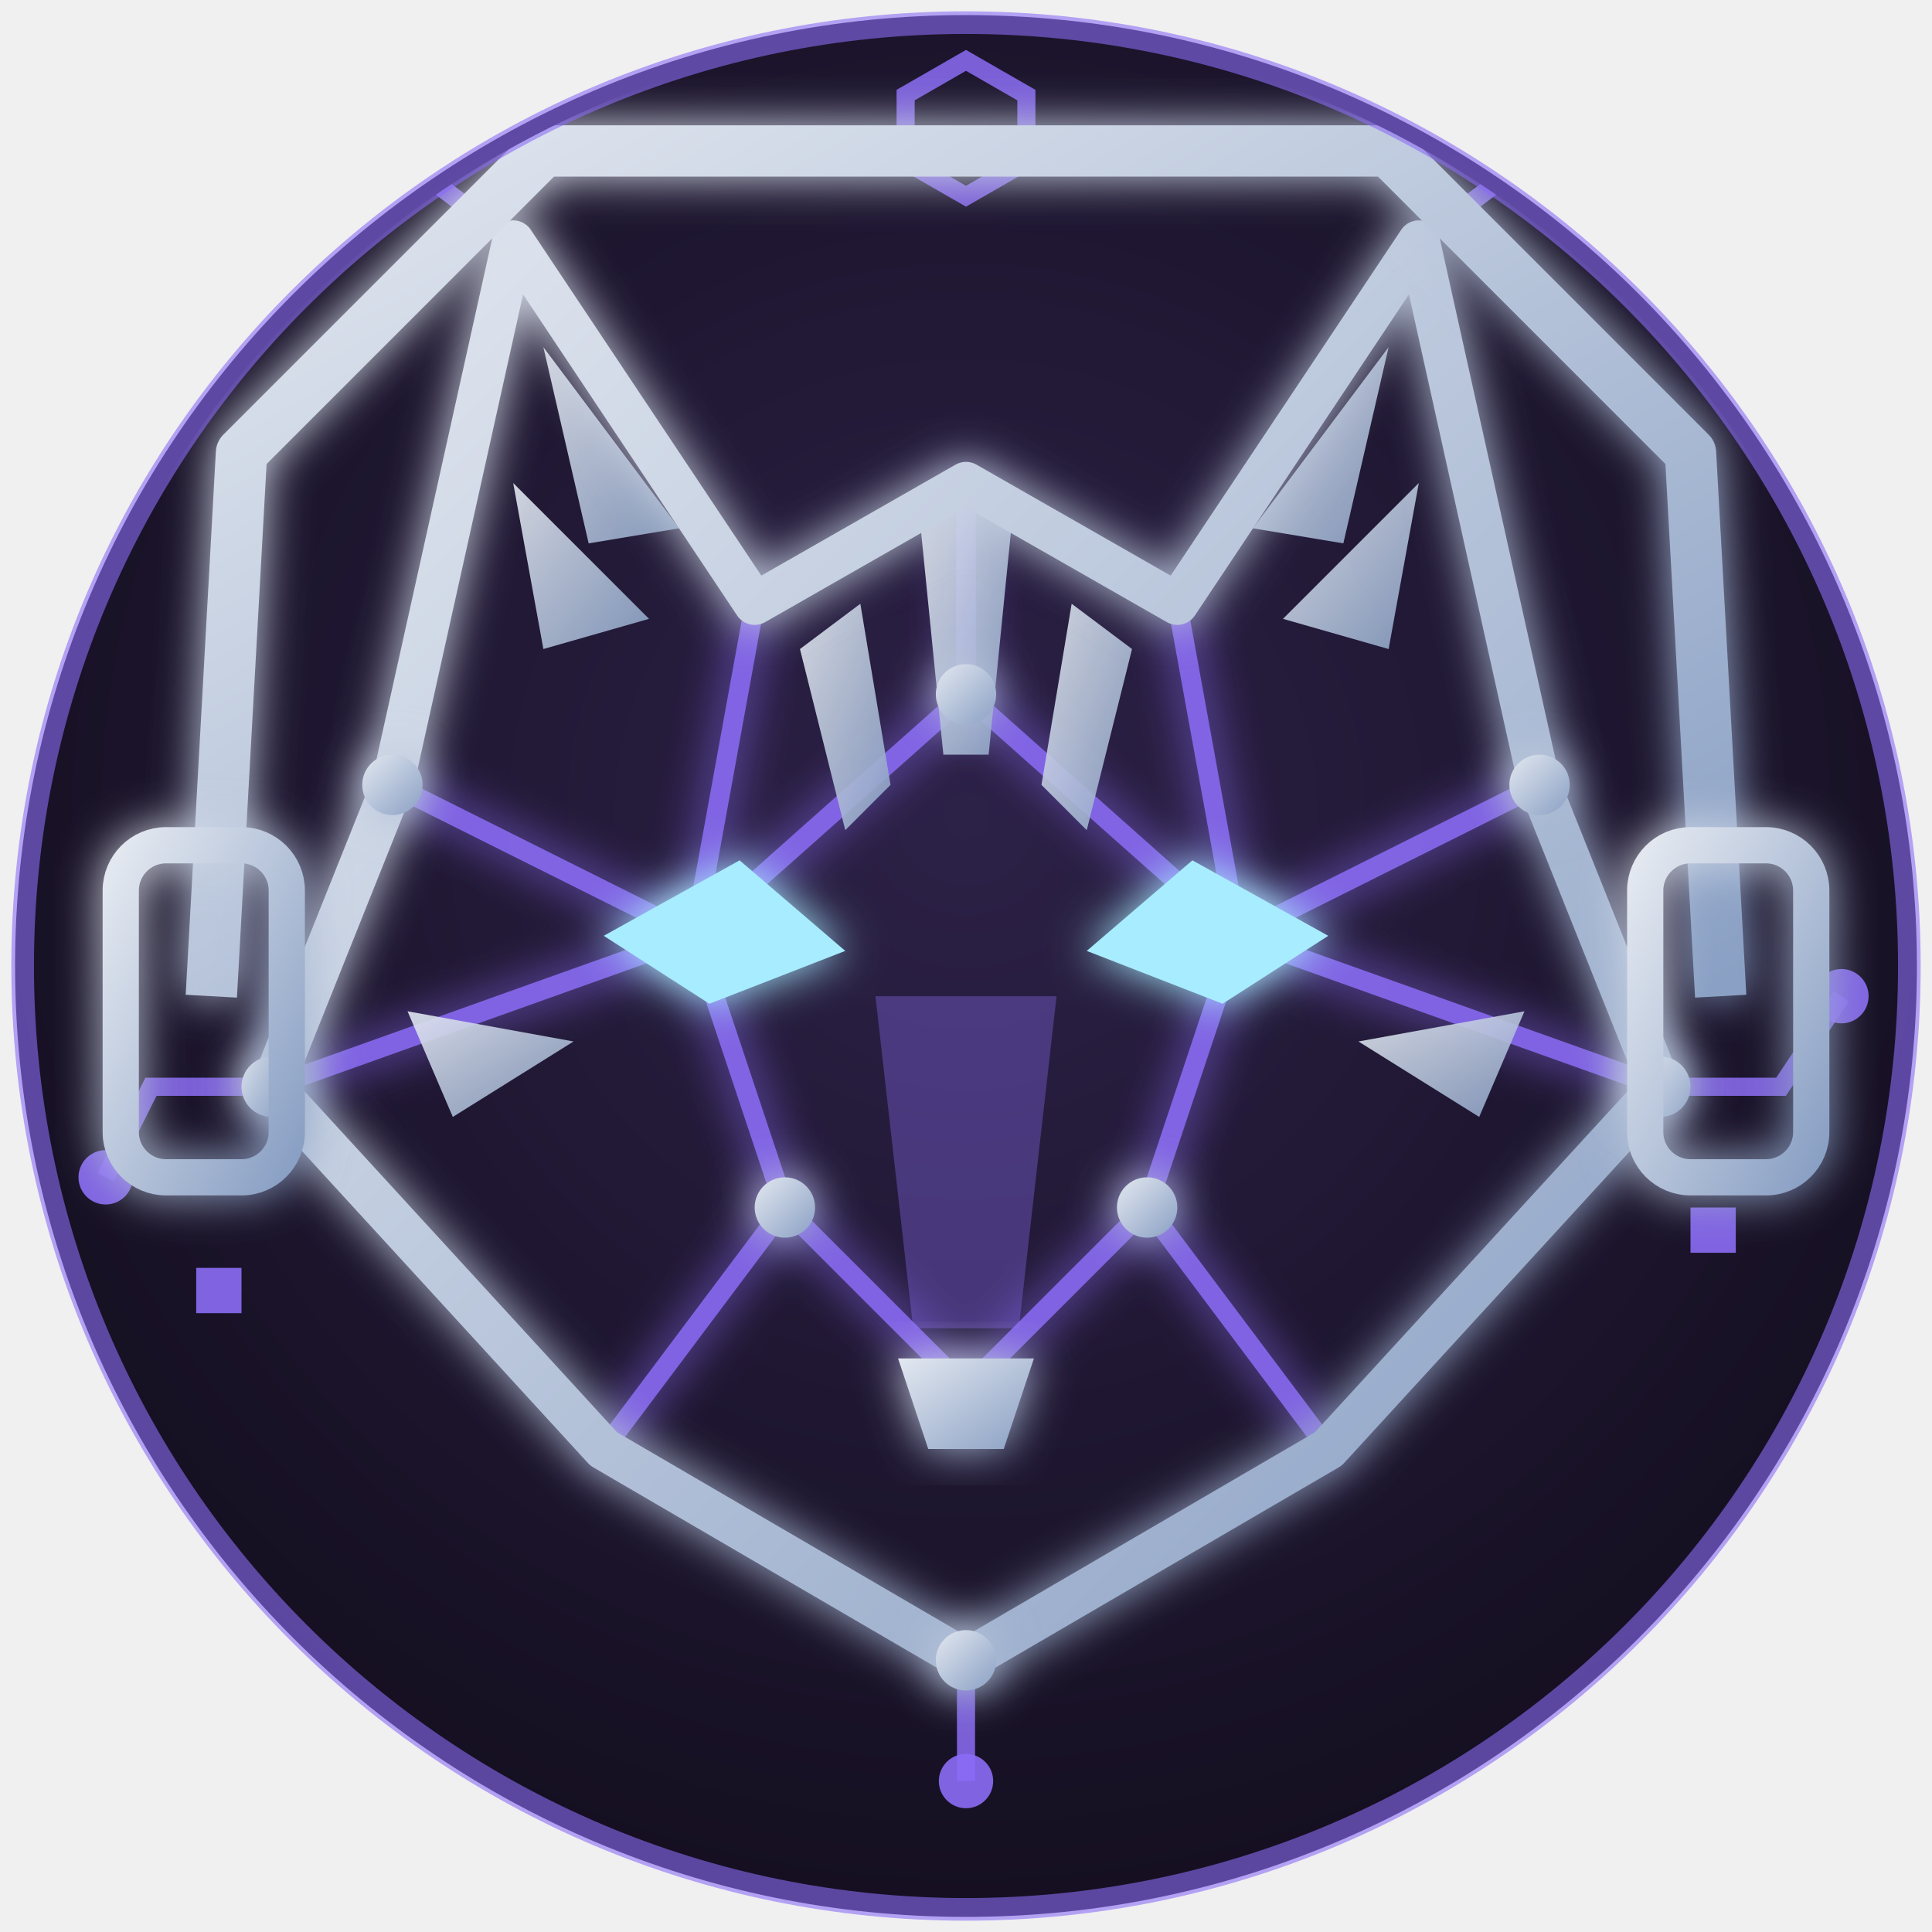
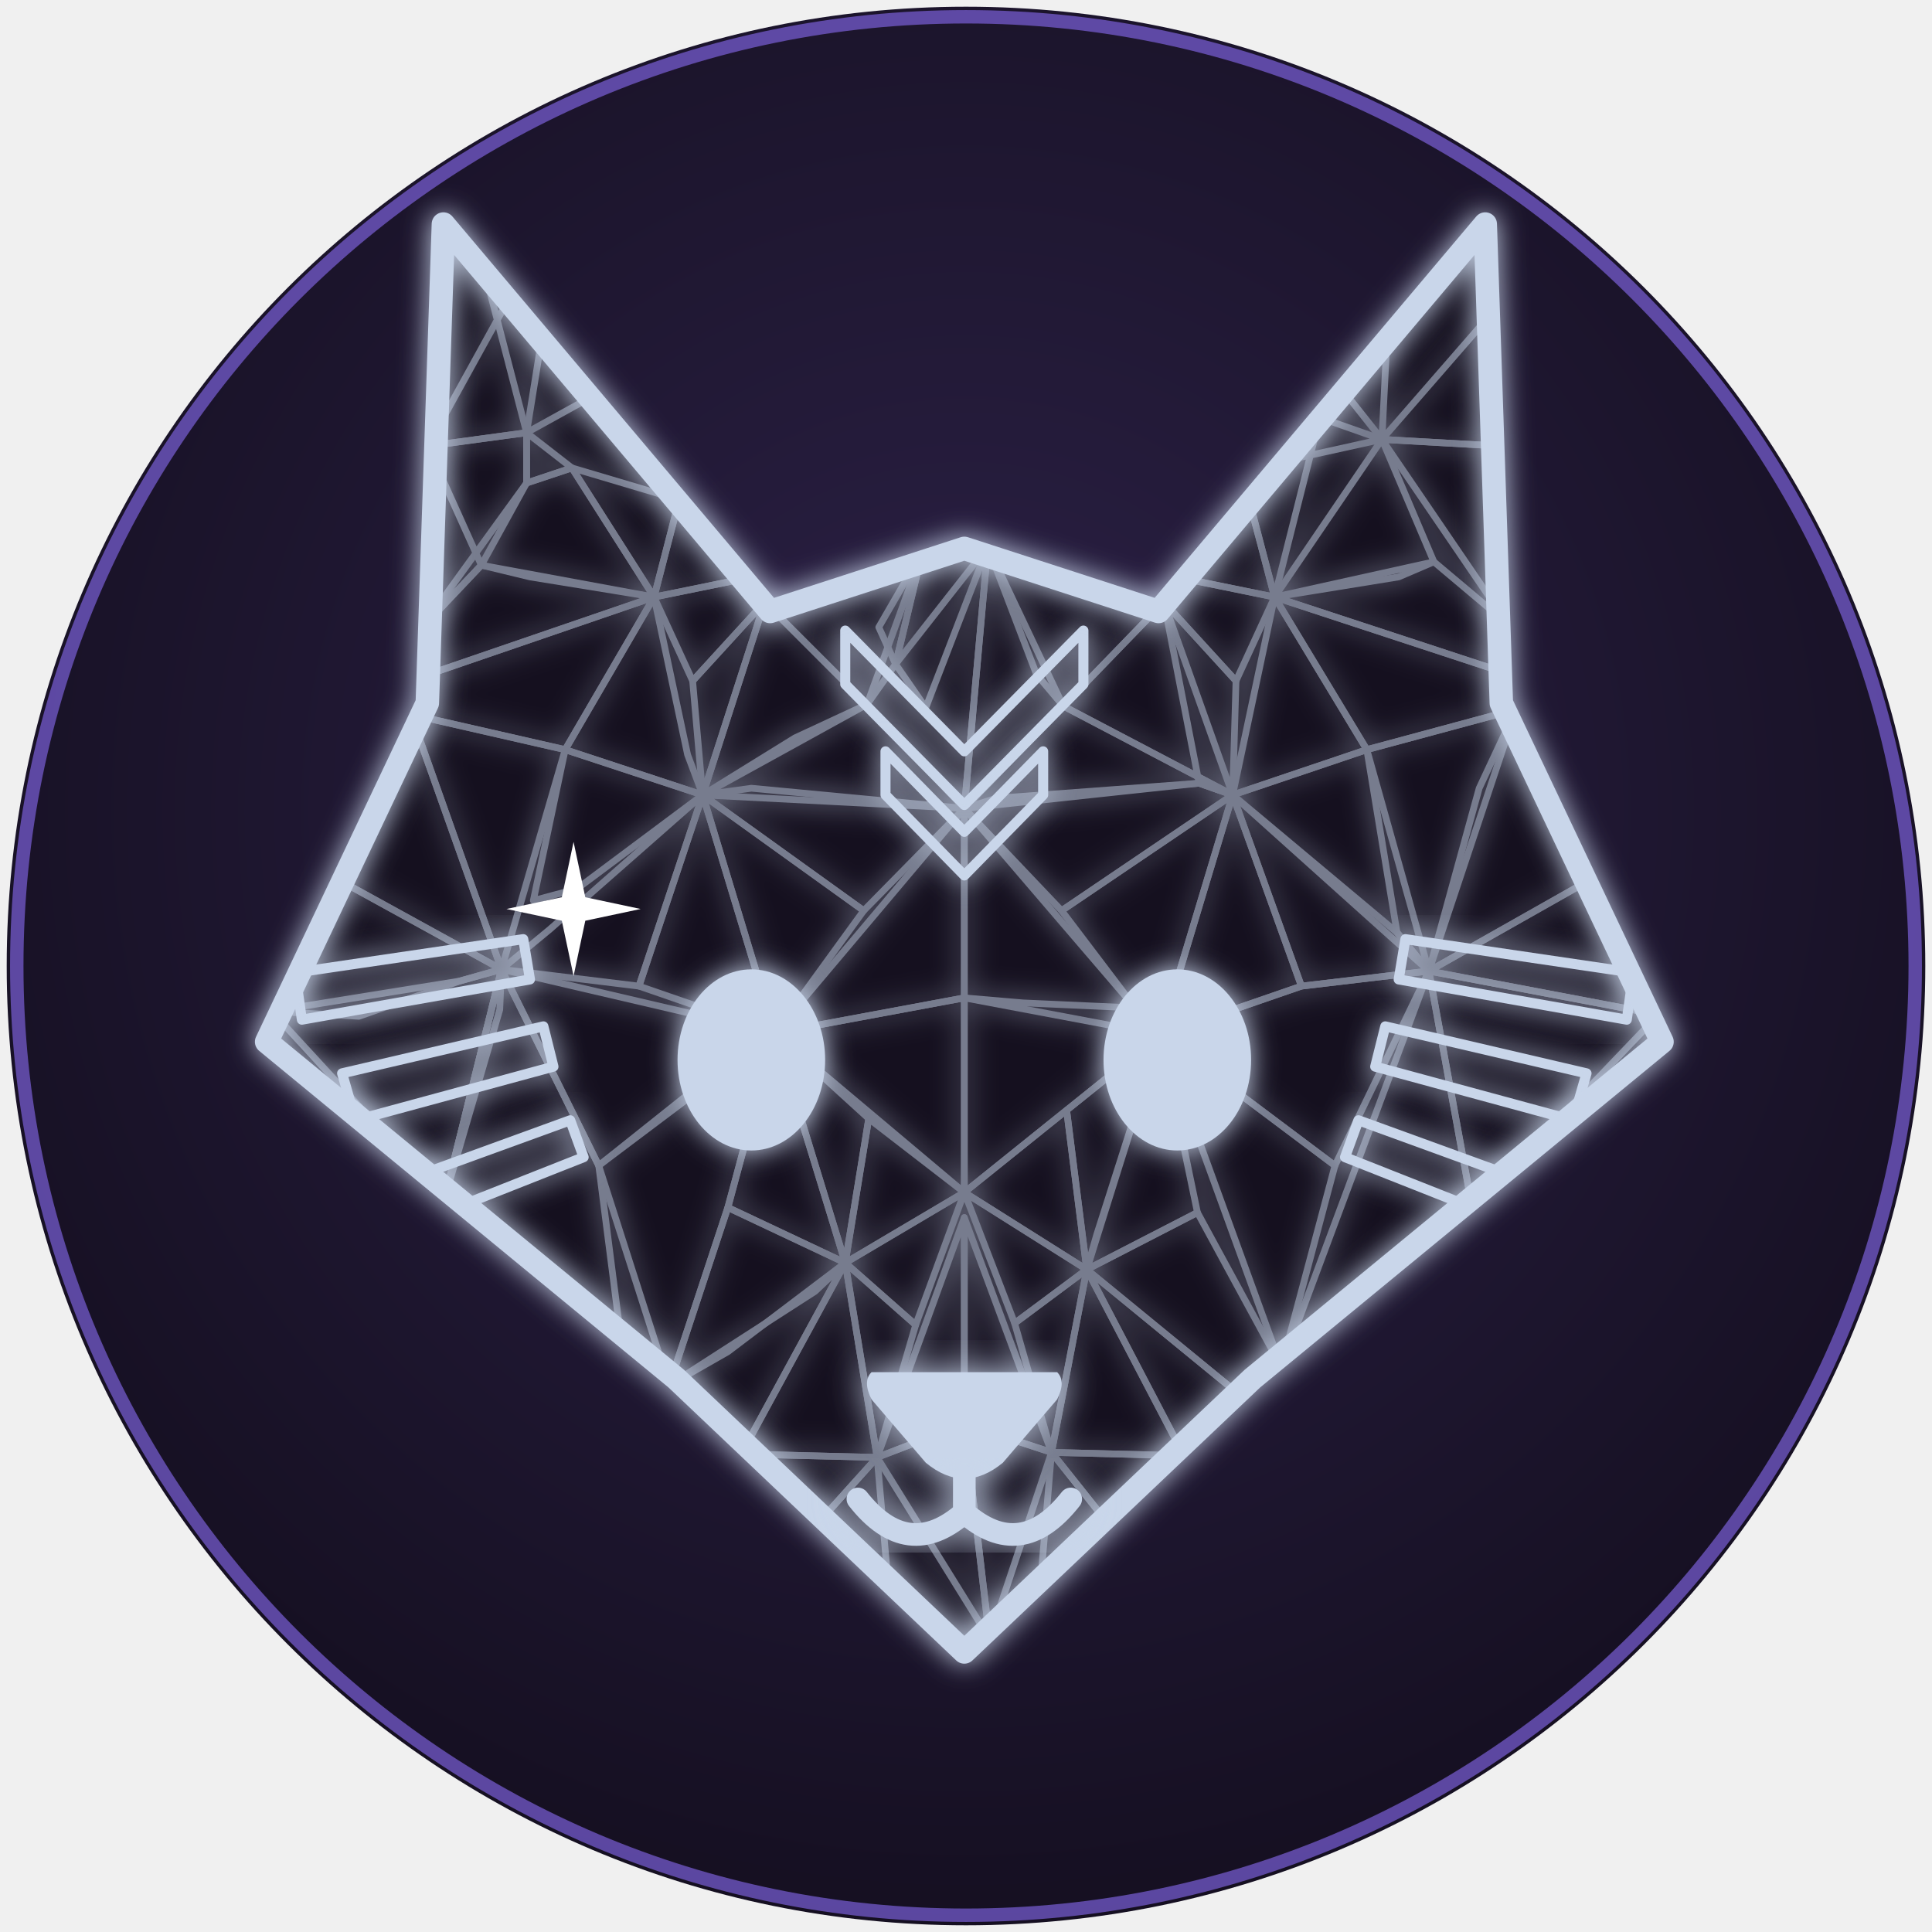
- <svg xmlns="http://www.w3.org/2000/svg" viewBox="0 0 128 128" role="img" aria-label="Lobinho">
+ <svg xmlns="http://www.w3.org/2000/svg" viewBox="-38 -28 576 576" role="img" aria-label="Lobinho">
  <defs>
    <clipPath id="c-neon-lobinho">
-       <circle cx="64" cy="64" r="62" />
+       <circle cx="250" cy="260" r="286" />
    </clipPath>
-     <radialGradient id="bg-neon-lobinho" cx="50%" cy="42%" r="65%">
+     <clipPath id="head">
+       <polygon points="94.2,38.8 191.6,154.3 249.5,135.5 307.4,154.3 404.8,38.8 409.6,181.6 457.5,282.6 335.4,383 249.5,464.5 163.6,383 41.5,282.6 89.4,181.6" />
+     </clipPath>
+     <radialGradient id="bg" cx="50%" cy="42%" r="65%">
      <stop offset="0" stop-color="#2c2147" />
      <stop offset="1" stop-color="#120d1c" />
    </radialGradient>
-     <linearGradient id="l-neon-lobinho" x1="0" y1="0" x2="1" y2="1">
-       <stop offset="0" stop-color="#e3e8f0" />
-       <stop offset="1" stop-color="#8aa0c4" />
-     </linearGradient>
-     <filter id="g-neon-lobinho" x="-40%" y="-40%" width="180%" height="180%">
-       <feGaussianBlur stdDeviation="1.5" result="b" />
+     <filter id="glow" x="-30%" y="-30%" width="160%" height="160%">
+       <feGaussianBlur stdDeviation="4" result="b" />
      <feMerge>
        <feMergeNode in="b" />
        <feMergeNode in="SourceGraphic" />
      </feMerge>
    </filter>
  </defs>
-   <circle cx="64" cy="64" r="63" fill="url(#bg-neon-lobinho)" />
  <g clip-path="url(#c-neon-lobinho)">
-     <g stroke="#8b6cf5" stroke-width="1.2" fill="none" opacity="0.85">
-       <path d="M110 72 L118 72 L122 66" />
-       <path d="M18 72 L10 72 L7 78" />
-       <path d="M64 110 L64 118" />
-       <path d="M94 16 L102 10 L110 12" />
-       <path d="M34 16 L26 10 L18 12" />
-       <polygon points="64,4 68,6.3 68,10.7 64,13 60,10.7 60,6.3" />
+     <circle cx="250" cy="260" r="286" fill="url(#bg)" />
+     <polygon points="94.2,38.8 191.6,154.3 249.5,135.5 307.4,154.3 404.8,38.8 409.6,181.6 457.5,282.6 335.4,383 249.5,464.5 163.6,383 41.5,282.6 89.4,181.6" fill="#15101f" />
+     <g clip-path="url(#head)" fill="none" stroke="#c9d6ea" stroke-width="2" stroke-linejoin="round" opacity="0.55" filter="url(#glow)">
+       <polygon points="111.5,261 193,280 140.5,319.5" />
+       <polygon points="308,280.5 350,266 388,261.5 360,319.5" />
+       <polygon points="140.5,319.5 175,292 193,280 179,332 161.5,385" />
+       <polygon points="308,280.5 360,319.5 344,379.5" />
+       <polygon points="94.5,329.5 111.5,261 140.5,319.5 147.5,374 100.5,334.5" />
+       <polygon points="43,273.5 69,275 99,264.5 111.5,261 94.5,329.5" />
+       <polygon points="388,261.5 456.5,274.5 401,332.5" />
+       <polygon points="344,379.5 388,261.5 401,332.5" />
+       <polygon points="193,280 249.5,269.5 249.5,327.5" />
+       <polygon points="249.5,269.5 308,280.5 280,303 249.5,327.5" />
+       <polygon points="193,280 249.5,213 249.5,269.5" />
+       <polygon points="249.5,213 300.5,272.5 267,271 249.5,269.5" />
+       <polygon points="171.5,209 219.5,243.5 193,280" />
+       <polygon points="329.5,209 369.5,195.5 378.5,250 388,261.5" />
+       <polygon points="369.5,195.5 414,183.5 388,261.5" />
+       <polygon points="84.5,185 130.5,195.5 111.5,261" />
+       <polygon points="171.5,209 249.5,213 219.5,243.5" />
+       <polygon points="249.5,213 319.5,205.5 329.5,209 278.5,243.5" />
+       <polygon points="278.5,243.5 329.5,209 308,280.5 300.5,272.5" />
+       <polygon points="152.5,266 171.5,209 193,280" />
+       <polygon points="329.5,209 378.5,250 388,261.5 350,266" />
+       <polygon points="308,280.5 329.5,209 350,266" />
+       <polygon points="121,240.5 130.5,195.5 171.5,209 134,237" />
+       <polygon points="61.5,233.5 84.5,185 111.5,261" />
+       <polygon points="388,261.5 403,207 414,183.5 437.5,233.5" />
+       <polygon points="388,261.5 437.5,233.5 456.5,274.5" />
+       <polygon points="43,273.5 61.5,233.5 111.5,261 99,264.5" />
+       <polygon points="126,249 171.5,209 152.5,266 111.5,261" />
+       <polygon points="342,150 374,103 389.5,139.5" />
+       <polygon points="161.5,385 179,332 214,348.5 179,375" />
+       <polygon points="329.5,209 342,150 369.5,195.5" />
+       <polygon points="87,174 157,150 130.5,195.5 84.5,185" />
+       <polygon points="130.5,195.5 157,150 167,197 171.5,209" />
+       <polygon points="119,116 132.5,111.5 157,150 105.5,140.5" />
+       <polygon points="342,150 379,144 389.5,139.5 411.5,158 412,173" />
+       <polygon points="87.5,159.5 105.5,140.5 120,144 157,150 87,174" />
+       <polygon points="342,150 412,173 414,183.5 369.5,195.5" />
+       <polygon points="286,350.5 319,333.5 344,379.5 333,389" />
+       <polygon points="279,182.5 309,151.5 319.5,205.5 329.5,209" />
+       <polygon points="171.5,209 220.5,182 249.5,213 186,207" />
+       <polygon points="171.5,209 190,151.5 220.5,182 199,192" />
+       <polygon points="193,280 214,348.5 179,332" />
+       <polygon points="249.5,213 279,182.5 329.5,209 319.5,205.5 259,210" />
+       <polygon points="256.5,135 271,173 279,182.5 249.5,213" />
+       <polygon points="289,340 308,280.5 319,333.5 286,350.5" />
+       <polygon points="223.5,406.5 249.5,396.5 257,460.5" />
+       <polygon points="223.5,406.5 249.5,335 249.5,396.5" />
+       <polygon points="249.5,335 275.5,405 249.5,396.5" />
+       <polygon points="249.5,396.5 275.5,405 257,460.5" />
+       <polygon points="183,405.5 214,348.5 223.5,406.5" />
+       <polygon points="214,348.5 221,305.5 249.5,327.5" />
+       <polygon points="275.5,405 286,350.5 315,406" />
+       <polygon points="249.5,327.5 275,307 280,303 286,350.5" />
+       <polygon points="161.5,385 205,357 214,348.5 183,405.5 176,398.5" />
+       <polygon points="193,280 221,305.5 214,348.5" />
+       <polygon points="280,303 308,280.5 286,350.5" />
+       <polygon points="286,350.5 333,389 323,398.5 315,406" />
+       <polygon points="407.5,64.5 409.5,105 374,103" />
+       <polygon points="374,103 409.5,105 410.5,133 411.5,158" />
+       <polygon points="256.5,135 309,151.5 279,182.5" />
+       <polygon points="229,170 256.5,135 249.5,213 220.5,182" />
+       <polygon points="105.5,140.5 89.5,105 119,101 119,116 87.5,159.5" />
+       <polygon points="214,348.5 235,367 223.5,406.5" />
+       <polygon points="190,151.5 237,136.5 220.5,182" />
+       <polygon points="214,348.5 249.5,327.5 235,367" />
+       <polygon points="249.5,327.5 286,350.5 264.5,366.5" />
+       <polygon points="264.5,366.5 286,350.5 275.5,405" />
+       <polygon points="113.5,61.5 106.5,53 119,101 89.5,105" />
+       <polygon points="157,150 184,144.5 190,151.5 168.5,175" />
+       <polygon points="168.5,175 190,151.5 171.5,209" />
+       <polygon points="309,151.5 315,144.5 342,150 330.5,175" />
+       <polygon points="309,151.5 330.5,175 329.5,209" />
+       <polygon points="229,170 237,136.5 256.5,135 238,183" />
+       <polygon points="183,405.5 223.5,406.5 205.5,426.5" />
+       <polygon points="205.5,426.5 223.5,406.5 227,446.5" />
+       <polygon points="275.5,405 315,406 293,427" />
+       <polygon points="272,446.5 275.5,405 293,427" />
+       <polygon points="334.5,121.5 355.5,96.5 342,150" />
+       <polygon points="132.5,111.5 164.5,121 157,150" />
+       <polygon points="164.5,121 184,144.5 157,150" />
+       <polygon points="315,144.5 334.5,121.5 342,150" />
+       <polygon points="123.5,73 138,90.5 119,101" />
+       <polygon points="362.5,88.5 375.5,73 374,103" />
+       <polygon points="344.5,109.5 355.5,96.5 374,103" />
+       <polygon points="224,159 237,136.5 229,170" />
+       <polygon points="94.5,329.5 111.5,261 111,273" />
+       <polygon points="119,101 132.5,111.5 119,116" />
    </g>
-     <g fill="#8b6cf5" opacity="0.9">
-       <circle cx="122" cy="66" r="1.8" />
-       <circle cx="7" cy="78" r="1.8" />
-       <circle cx="64" cy="118" r="1.8" />
-       <rect x="112" y="80" width="3" height="3" />
-       <rect x="13" y="84" width="3" height="3" />
+     <g clip-path="url(#head)">
+       <polygon points="214,160 249.5,196 285,160 285,176 249.5,212 214,176" fill="none" stroke="#c9d6ea" stroke-width="3" stroke-linejoin="round" filter="url(#glow)" />
+       <polygon points="226,196 249.5,220 273,196 273,209 249.5,233 226,209" fill="none" stroke="#c9d6ea" stroke-width="3" stroke-linejoin="round" filter="url(#glow)" />
+       <polygon points="50,262 118,252 120,264 52,276" fill="none" stroke="#c9d6ea" stroke-width="3" stroke-linejoin="round" filter="url(#glow)" />
+       <polygon points="64,292 124,278 127,290 68,306" fill="none" stroke="#c9d6ea" stroke-width="3" stroke-linejoin="round" filter="url(#glow)" />
+       <polygon points="88,322 132,306 136,317 93,334" fill="none" stroke="#c9d6ea" stroke-width="3" stroke-linejoin="round" filter="url(#glow)" />
+       <polygon points="449,262 381,252 379,264 447,276" fill="none" stroke="#c9d6ea" stroke-width="3" stroke-linejoin="round" filter="url(#glow)" />
+       <polygon points="435,292 375,278 372,290 431,306" fill="none" stroke="#c9d6ea" stroke-width="3" stroke-linejoin="round" filter="url(#glow)" />
+       <polygon points="411,322 367,306 363,317 406,334" fill="none" stroke="#c9d6ea" stroke-width="3" stroke-linejoin="round" filter="url(#glow)" />
    </g>
-     <g stroke="#8b6cf5" stroke-width="1.3" opacity="0.9" filter="url(#g-neon-lobinho)">
-       <line x1="26" y1="52" x2="46" y2="62" />
-       <line x1="46" y1="62" x2="64" y2="46" />
-       <line x1="64" y1="46" x2="82" y2="62" />
-       <line x1="82" y1="62" x2="102" y2="52" />
-       <line x1="18" y1="72" x2="46" y2="62" />
-       <line x1="82" y1="62" x2="110" y2="72" />
-       <line x1="46" y1="62" x2="52" y2="80" />
-       <line x1="82" y1="62" x2="76" y2="80" />
-       <line x1="52" y1="80" x2="64" y2="92" />
-       <line x1="76" y1="80" x2="64" y2="92" />
-       <line x1="40" y1="96" x2="52" y2="80" />
-       <line x1="88" y1="96" x2="76" y2="80" />
-       <line x1="64" y1="32" x2="64" y2="46" />
-       <line x1="50" y1="40" x2="46" y2="62" />
-       <line x1="78" y1="40" x2="82" y2="62" />
+     <polygon points="94.2,38.8 191.6,154.3 249.5,135.5 307.4,154.3 404.8,38.8 409.6,181.6 457.5,282.6 335.4,383 249.5,464.5 163.6,383 41.5,282.6 89.4,181.6" fill="none" stroke="#c9d6ea" stroke-width="7" stroke-linejoin="round" filter="url(#glow)" />
+     <path d="M133 223 L136.5 239.5 L153 243 L136.5 246.5 L133 263 L129.5 246.5 L113 243 L129.5 239.5 Z" fill="#ffffff" />
+     <ellipse cx="186" cy="288" rx="22" ry="27" fill="#c9d6ea" filter="url(#glow)" />
+     <ellipse cx="313" cy="288" rx="22" ry="27" fill="#c9d6ea" filter="url(#glow)" />
+     <g transform="translate(249.5 400) scale(1.35) translate(-249.5 -400)">
+       <path d="M229 386 L270 386 Q272 388 270 392 L258 406 Q249.5 413 241 406 L229 392 Q227 388 229 386 Z" fill="#c9d6ea" filter="url(#glow)" />
+       <path d="M249.5 409 L249.5 417 M226 414 Q237 428 249.5 417 Q262 428 273 414" fill="none" stroke="#c9d6ea" stroke-width="5" stroke-linecap="round" stroke-linejoin="round" filter="url(#glow)" />
    </g>
-     <g fill="url(#l-neon-lobinho)" opacity="0.9">
-       <polygon points="61,35 64,33.5 67,35 65.5,50 62.5,50" />
-       <polygon points="53,43 57,40 59,52 56,55" />
-       <polygon points="75,43 71,40 69,52 72,55" />
-       <polygon points="36,23 45,35 39,36" />
-       <polygon points="34,32 43,41 36,43" />
-       <polygon points="92,23 83,35 89,36" />
-       <polygon points="94,32 85,41 92,43" />
-       <polygon points="27,67 38,69 30,74" />
-       <polygon points="101,67 90,69 98,74" />
-     </g>
-     <polygon points="58,66 70,66 67.5,88 60.5,88" fill="#8b6cf5" opacity="0.35" />
-     <path d="M34 16 L50 40 L64 32 L78 40 L94 16 L102 52 L110 72 L88 96 L64 110 L40 96 L18 72 L26 52 Z" fill="none" stroke="url(#l-neon-lobinho)" stroke-width="2.8" stroke-linejoin="round" filter="url(#g-neon-lobinho)" />
-     <g fill="url(#l-neon-lobinho)" filter="url(#g-neon-lobinho)">
-       <circle cx="64" cy="46" r="2" />
-       <circle cx="46" cy="62" r="2" />
-       <circle cx="82" cy="62" r="2" />
-       <circle cx="52" cy="80" r="2" />
-       <circle cx="76" cy="80" r="2" />
-       <circle cx="26" cy="52" r="2" />
-       <circle cx="102" cy="52" r="2" />
-       <circle cx="18" cy="72" r="2" />
-       <circle cx="110" cy="72" r="2" />
-       <circle cx="64" cy="110" r="2" />
-     </g>
-     <g fill="#a8ecff" filter="url(#g-neon-lobinho)">
-       <polygon points="40,62 49,57 56,63 47,66.5" />
-       <polygon points="88,62 79,57 72,63 81,66.5" />
-     </g>
-     <polygon points="59.5,90 68.5,90 66.5,96 61.5,96" fill="url(#l-neon-lobinho)" filter="url(#g-neon-lobinho)" />
-     <path d="M14 66 L16 30 L36 10 L92 10 L112 30 L114 66" fill="none" stroke="url(#l-neon-lobinho)" stroke-width="3.4" stroke-linejoin="round" filter="url(#g-neon-lobinho)" />
-     <rect x="8" y="56" width="11" height="22" rx="3" stroke="url(#l-neon-lobinho)" stroke-width="2.4" stroke-linejoin="round" fill="none" filter="url(#g-neon-lobinho)" />
-     <rect x="109" y="56" width="11" height="22" rx="3" stroke="url(#l-neon-lobinho)" stroke-width="2.4" stroke-linejoin="round" fill="none" filter="url(#g-neon-lobinho)" />
+     <circle cx="250" cy="260" r="283" fill="none" stroke="#8b6cf5" stroke-width="4" opacity="0.6" />
  </g>
-   <circle cx="64" cy="64" r="62.5" fill="none" stroke="#8b6cf5" stroke-width="1.5" opacity="0.6" />
</svg>
